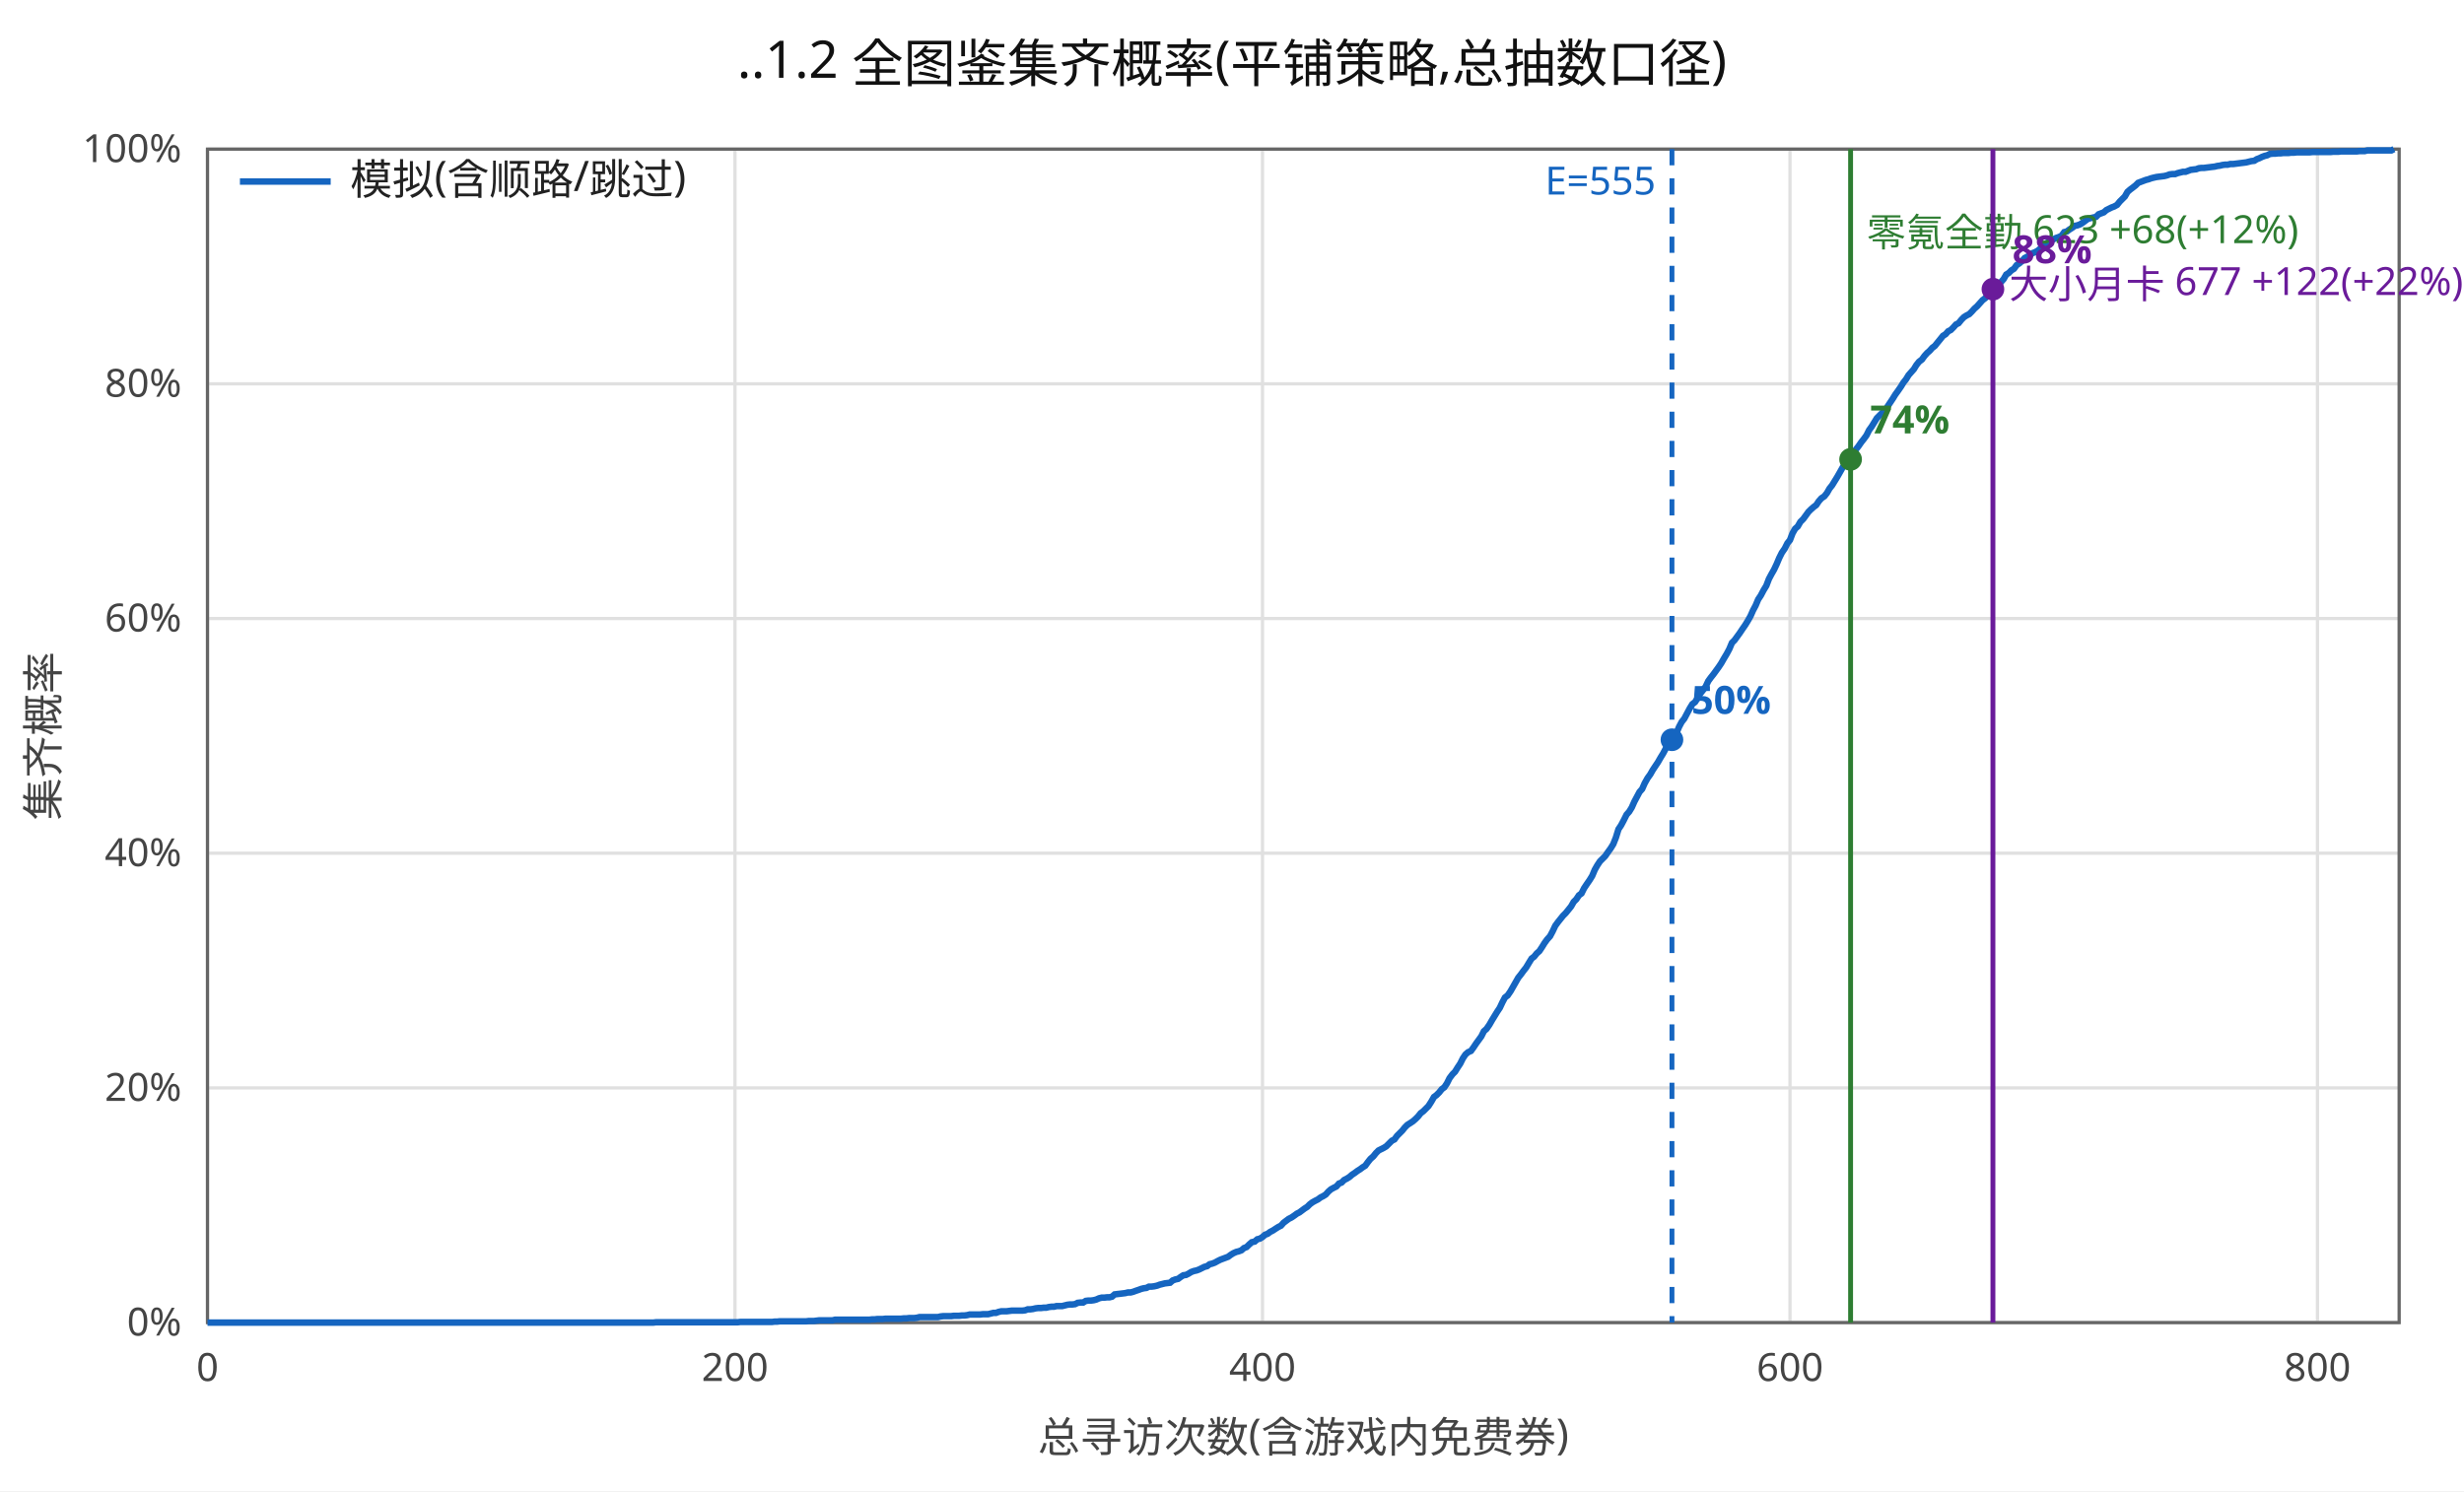
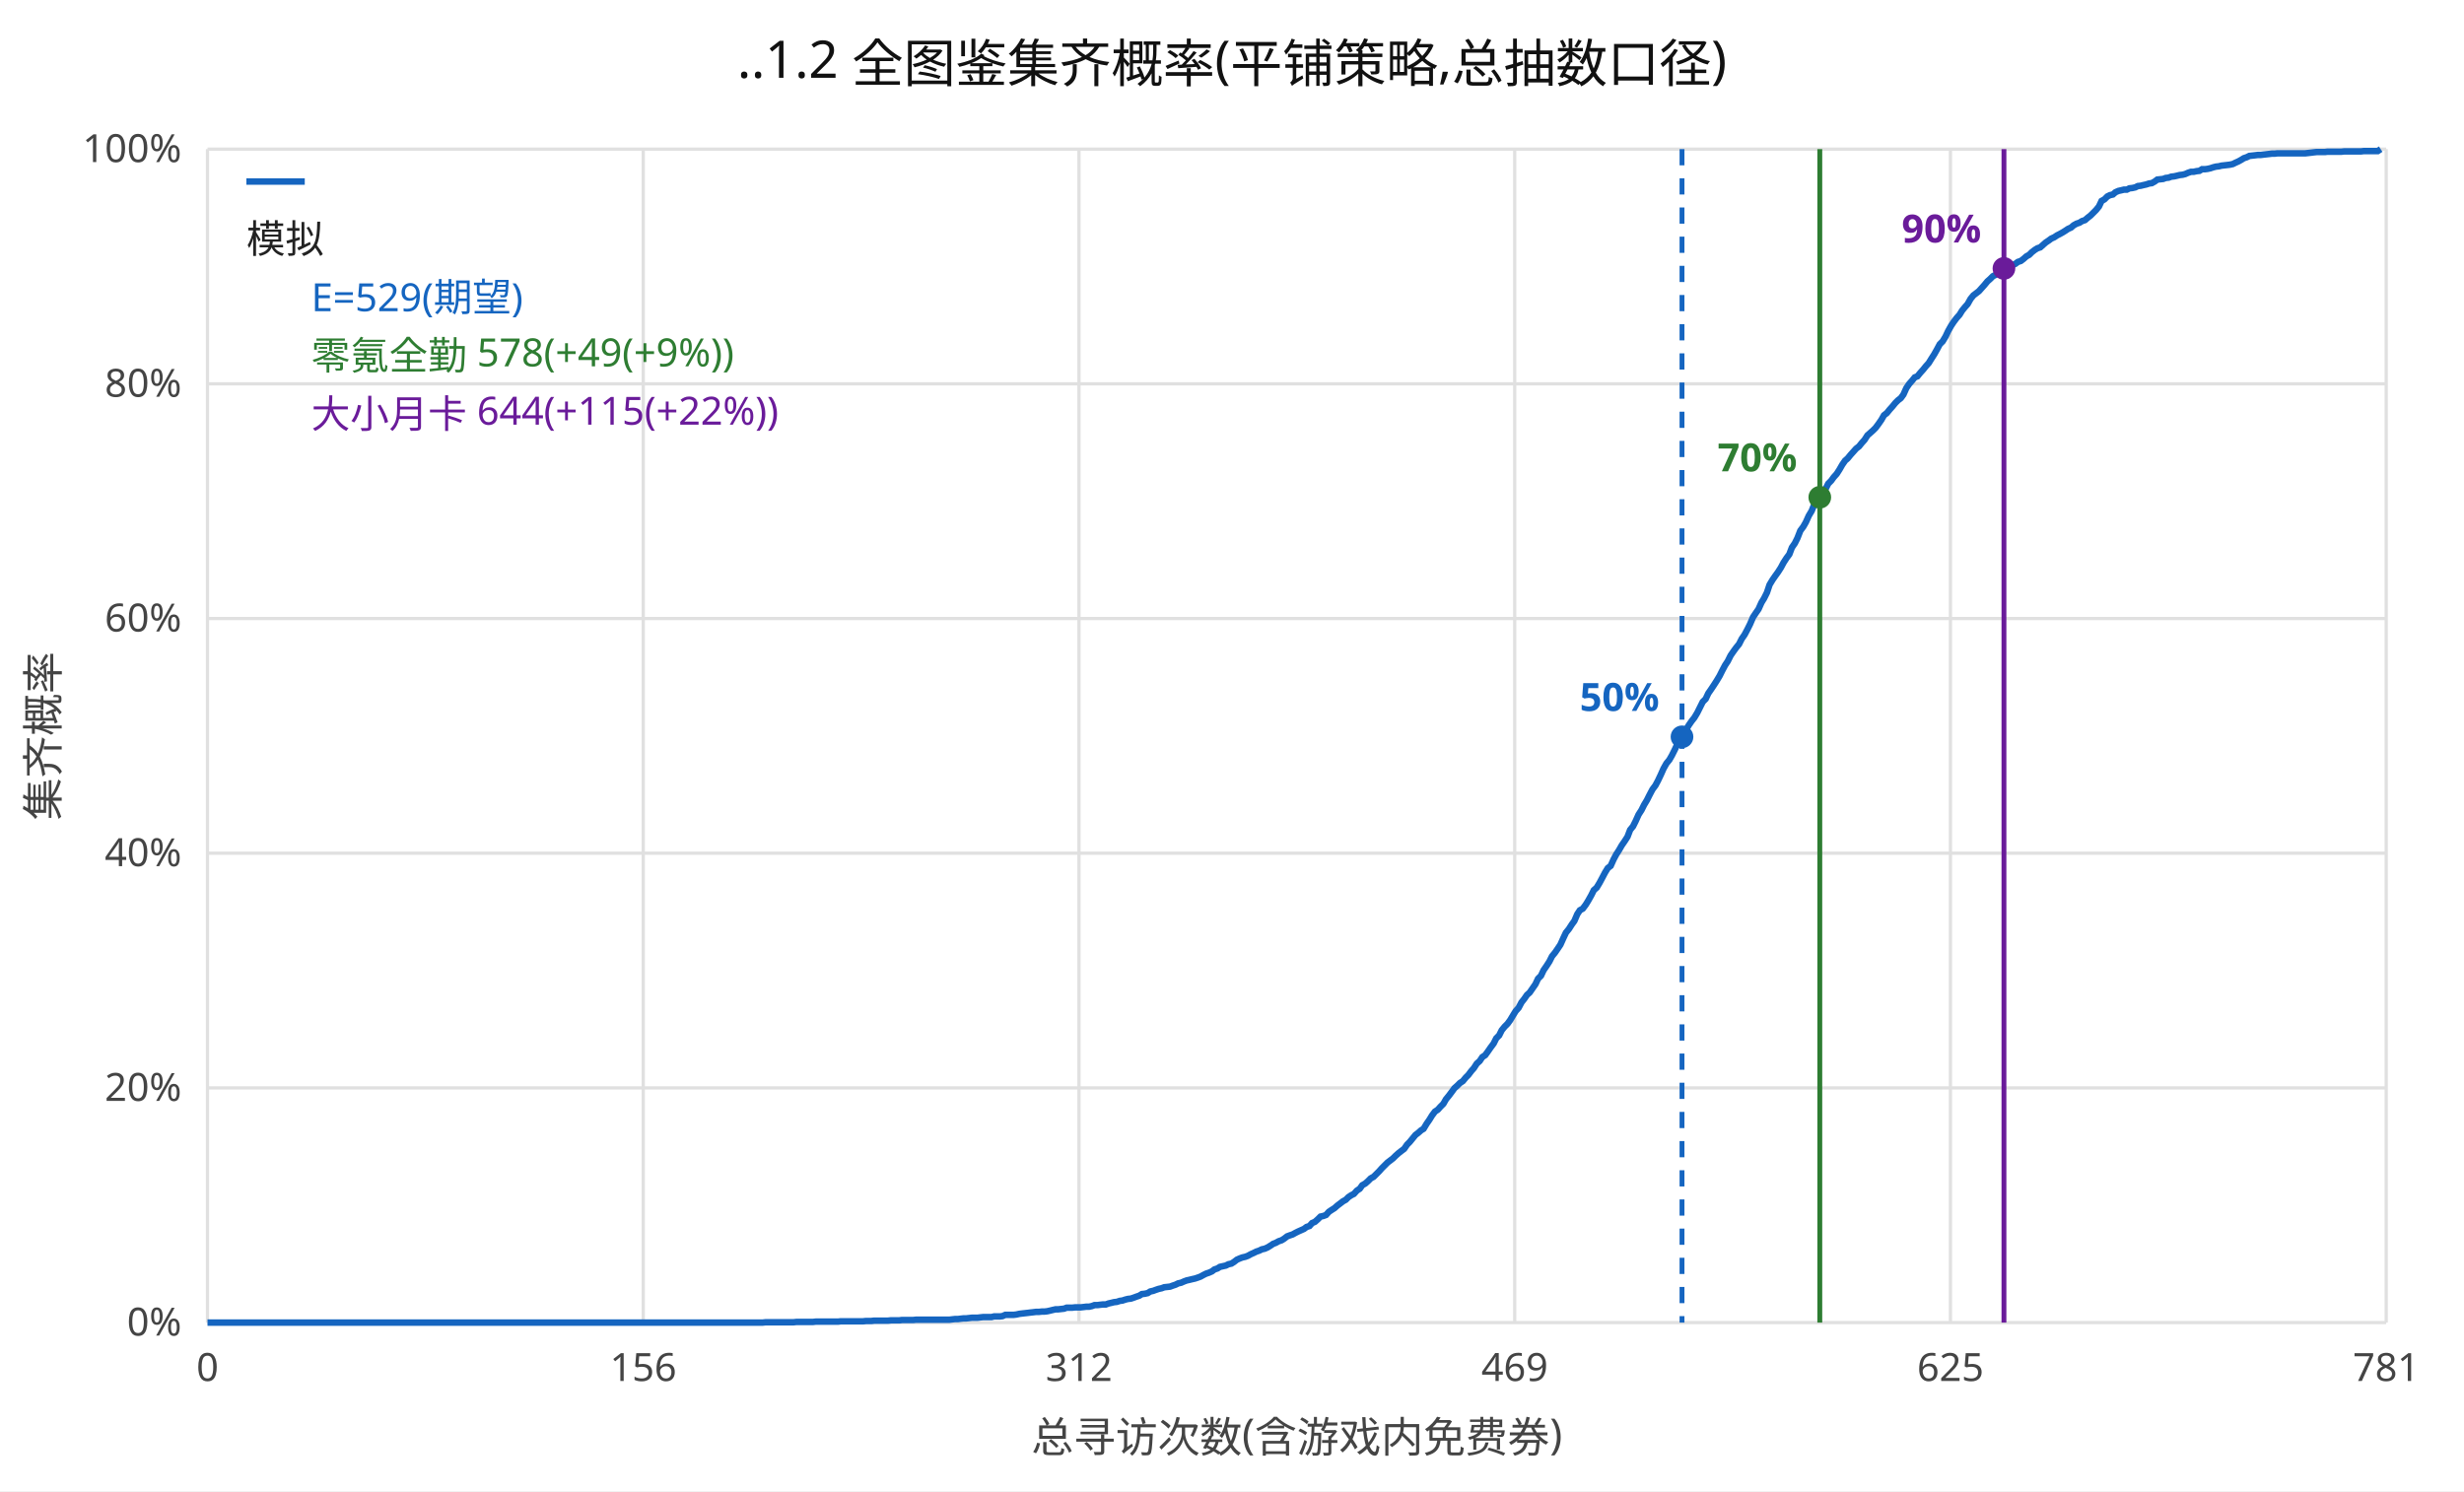
<svg xmlns="http://www.w3.org/2000/svg" width="760" height="460" viewBox="0 0 760 460" font-family="sans-serif">
  <rect x="0" y="0" width="760" height="460" fill="#ffffff" />
  <text x="380.0" y="24" text-anchor="middle" font-size="16" fill="#111">..1.2 全图鉴集齐概率(平铺策略,总抽数口径)</text>
-   <line x1="64" y1="408.0" x2="740" y2="408.0" stroke="#e0e0e0" />
-   <line x1="64" y1="335.6" x2="740" y2="335.6" stroke="#e0e0e0" />
-   <line x1="64" y1="263.2" x2="740" y2="263.2" stroke="#e0e0e0" />
-   <line x1="64" y1="190.8" x2="740" y2="190.8" stroke="#e0e0e0" />
-   <line x1="64" y1="118.4" x2="740" y2="118.4" stroke="#e0e0e0" />
-   <line x1="64" y1="46.0" x2="740" y2="46.0" stroke="#e0e0e0" />
+   <line x1="64" y1="408.0" x2="736" y2="408.0" stroke="#e0e0e0" />
  <line x1="64.0" y1="46" x2="64.0" y2="408" stroke="#e0e0e0" />
-   <line x1="226.7" y1="46" x2="226.7" y2="408" stroke="#e0e0e0" />
-   <line x1="389.4" y1="46" x2="389.4" y2="408" stroke="#e0e0e0" />
-   <line x1="552.1" y1="46" x2="552.1" y2="408" stroke="#e0e0e0" />
-   <line x1="714.8" y1="46" x2="714.8" y2="408" stroke="#e0e0e0" />
-   <rect x="64" y="46" width="676" height="362" fill="none" stroke="#666" />
-   <polyline points="64.0,408.0 64.8,408.0 65.6,408.0 66.4,408.0 67.3,408.0 68.1,408.0 68.9,408.0 69.7,408.0 70.5,408.0 71.3,408.0 72.1,408.0 72.9,408.0 73.8,408.0 74.6,408.0 75.4,408.0 76.2,408.0 77.0,408.0 77.8,408.0 78.6,408.0 79.5,408.0 80.3,408.0 81.1,408.0 81.9,408.0 82.7,408.0 83.5,408.0 84.3,408.0 85.2,408.0 86.0,408.0 86.8,408.0 87.6,408.0 88.4,408.0 89.2,408.0 90.0,408.0 90.8,408.0 91.7,408.0 92.5,408.0 93.3,408.0 94.1,408.0 94.9,408.0 95.7,408.0 96.5,408.0 97.4,408.0 98.2,408.0 99.0,408.0 99.8,408.0 100.6,408.0 101.4,408.0 102.2,408.0 103.0,408.0 103.9,408.0 104.7,408.0 105.5,408.0 106.3,408.0 107.1,408.0 107.9,408.0 108.7,408.0 109.6,408.0 110.4,408.0 111.2,408.0 112.0,408.0 112.8,408.0 113.6,408.0 114.4,408.0 115.2,408.0 116.1,408.0 116.9,408.0 117.7,408.0 118.5,408.0 119.3,408.0 120.1,408.0 120.9,408.0 121.8,408.0 122.6,408.0 123.4,408.0 124.2,408.0 125.0,408.0 125.8,408.0 126.6,408.0 127.5,408.0 128.3,408.0 129.1,408.0 129.9,408.0 130.7,408.0 131.5,408.0 132.3,408.0 133.1,408.0 134.0,408.0 134.8,408.0 135.6,408.0 136.4,408.0 137.2,408.0 138.0,408.0 138.8,408.0 139.7,408.0 140.5,408.0 141.3,408.0 142.1,408.0 142.9,408.0 143.7,408.0 144.5,408.0 145.3,408.0 146.2,408.0 147.0,408.0 147.8,408.0 148.6,408.0 149.4,408.0 150.2,408.0 151.0,408.0 151.9,408.0 152.7,408.0 153.5,408.0 154.3,408.0 155.1,408.0 155.9,408.0 156.7,408.0 157.5,408.0 158.4,408.0 159.2,408.0 160.0,408.0 160.8,408.0 161.6,408.0 162.4,408.0 163.2,408.0 164.1,408.0 164.9,408.0 165.7,408.0 166.5,408.0 167.3,408.0 168.1,408.0 168.9,408.0 169.8,408.0 170.6,408.0 171.4,408.0 172.2,408.0 173.0,408.0 173.8,408.0 174.6,408.0 175.4,408.0 176.3,408.0 177.1,408.0 177.9,408.0 178.7,408.0 179.5,408.0 180.3,408.0 181.1,408.0 182.0,408.0 182.8,408.0 183.6,408.0 184.4,408.0 185.2,408.0 186.0,408.0 186.8,408.0 187.6,408.0 188.5,408.0 189.3,408.0 190.1,408.0 190.9,408.0 191.7,408.0 192.5,408.0 193.3,408.0 194.2,408.0 195.0,408.0 195.8,408.0 196.6,408.0 197.4,408.0 198.2,408.0 199.0,408.0 199.9,408.0 200.7,408.0 201.5,408.0 202.3,407.9 203.1,407.9 203.9,407.9 204.7,407.9 205.5,407.9 206.4,407.9 207.2,407.9 208.0,407.9 208.8,407.9 209.6,407.9 210.4,407.9 211.2,407.9 212.1,407.9 212.9,407.9 213.7,407.9 214.5,407.9 215.3,407.9 216.1,407.9 216.9,407.9 217.7,407.9 218.6,407.9 219.4,407.9 220.2,407.9 221.0,407.9 221.8,407.9 222.6,407.9 223.4,407.9 224.3,407.9 225.1,407.9 225.9,407.9 226.7,407.9 227.5,407.9 228.3,407.8 229.1,407.8 229.9,407.8 230.8,407.8 231.6,407.8 232.4,407.8 233.2,407.8 234.0,407.8 234.8,407.8 235.6,407.8 236.5,407.8 237.3,407.8 238.1,407.8 238.9,407.7 239.7,407.7 240.5,407.6 241.3,407.6 242.2,407.6 243.0,407.6 243.8,407.6 244.6,407.6 245.4,407.6 246.2,407.6 247.0,407.6 247.8,407.6 248.7,407.6 249.5,407.5 250.3,407.5 251.1,407.5 251.9,407.4 252.7,407.3 253.5,407.3 254.4,407.3 255.2,407.3 256.0,407.3 256.8,407.3 257.6,407.1 258.4,407.1 259.2,407.1 260.0,407.1 260.9,407.1 261.7,407.1 262.5,407.1 263.3,407.1 264.1,407.1 264.9,407.1 265.7,407.1 266.6,407.1 267.4,407.1 268.2,407.1 269.0,407.0 269.8,407.0 270.6,406.9 271.4,406.9 272.3,406.9 273.1,406.8 273.9,406.8 274.7,406.8 275.5,406.8 276.3,406.8 277.1,406.8 277.9,406.8 278.8,406.7 279.6,406.7 280.4,406.6 281.2,406.6 282.0,406.6 282.8,406.5 283.6,406.3 284.5,406.3 285.3,406.3 286.1,406.3 286.9,406.3 287.7,406.3 288.5,406.3 289.3,406.3 290.1,406.1 291.0,406.0 291.8,406.0 292.6,406.0 293.4,406.0 294.2,405.9 295.0,405.9 295.8,405.9 296.7,405.8 297.5,405.8 298.3,405.7 299.1,405.5 299.9,405.5 300.7,405.5 301.5,405.5 302.3,405.5 303.2,405.4 304.0,405.4 304.8,405.4 305.6,405.2 306.4,405.0 307.2,405.0 308.0,404.7 308.9,404.5 309.7,404.5 310.5,404.5 311.3,404.4 312.1,404.3 312.9,404.3 313.7,404.3 314.6,404.3 315.4,404.3 316.2,404.2 317.0,403.9 317.8,403.9 318.6,403.8 319.4,403.6 320.2,403.5 321.1,403.5 321.9,403.4 322.7,403.4 323.5,403.2 324.3,403.1 325.1,403.1 325.9,402.9 326.8,402.9 327.6,402.9 328.4,402.7 329.2,402.5 330.0,402.4 330.8,402.4 331.6,402.3 332.4,401.9 333.3,401.8 334.1,401.8 334.9,401.3 335.7,401.2 336.5,401.2 337.3,401.1 338.1,400.9 339.0,400.5 339.8,400.3 340.6,400.3 341.4,400.2 342.2,400.2 343.0,400.0 343.8,399.3 344.6,399.2 345.5,399.1 346.3,399.0 347.1,398.9 347.9,398.7 348.7,398.7 349.5,398.5 350.3,398.2 351.2,397.9 352.0,397.6 352.8,397.4 353.6,397.3 354.4,396.9 355.2,396.9 356.0,396.8 356.9,396.6 357.7,396.3 358.5,396.1 359.3,395.9 360.1,395.8 360.9,395.7 361.7,395.0 362.5,394.7 363.4,394.5 364.2,393.9 365.0,393.4 365.8,393.3 366.6,392.9 367.4,392.4 368.2,392.1 369.1,391.9 369.9,391.6 370.7,391.2 371.5,390.8 372.3,390.6 373.1,390.0 373.9,389.8 374.7,389.5 375.6,389.0 376.4,388.6 377.2,388.3 378.0,388.0 378.8,387.7 379.6,387.1 380.4,386.6 381.3,386.2 382.1,386.0 382.9,385.7 383.7,385.0 384.5,384.7 385.3,383.9 386.1,383.2 387.0,383.0 387.8,382.3 388.6,382.1 389.4,381.6 390.2,380.9 391.0,380.6 391.8,380.0 392.6,379.6 393.5,379.0 394.3,378.5 395.1,378.1 395.9,377.2 396.7,376.6 397.5,376.0 398.3,375.6 399.2,375.0 400.0,374.4 400.8,374.0 401.6,373.4 402.4,372.8 403.2,372.3 404.0,371.5 404.8,370.9 405.7,370.4 406.5,370.0 407.3,369.4 408.1,369.0 408.9,368.5 409.7,367.6 410.5,366.9 411.4,366.4 412.2,366.0 413.0,365.1 413.8,364.8 414.6,364.0 415.4,363.6 416.2,363.1 417.0,362.4 417.9,361.8 418.7,361.2 419.5,360.7 420.3,360.1 421.1,359.6 421.9,358.5 422.7,357.5 423.6,356.7 424.4,355.7 425.2,354.9 426.0,354.5 426.8,354.1 427.6,353.6 428.4,352.8 429.3,351.9 430.1,351.5 430.9,350.4 431.7,349.6 432.5,348.8 433.3,347.8 434.1,347.0 434.9,346.5 435.8,345.9 436.6,345.2 437.4,344.4 438.2,343.4 439.0,342.8 439.8,342.0 440.6,341.2 441.5,339.8 442.3,338.4 443.1,337.8 443.9,337.0 444.7,336.0 445.5,335.4 446.3,334.2 447.1,332.6 448.0,331.4 448.8,330.6 449.6,329.3 450.4,328.1 451.2,326.5 452.0,325.3 452.8,324.6 453.7,324.2 454.5,323.1 455.3,321.9 456.1,320.8 456.9,319.7 457.7,318.1 458.5,317.4 459.4,316.1 460.2,314.7 461.0,313.4 461.8,312.1 462.6,310.9 463.4,309.2 464.2,307.7 465.0,307.1 465.9,305.8 466.7,304.4 467.5,303.0 468.3,301.6 469.1,300.6 469.9,299.5 470.7,298.5 471.6,297.0 472.4,295.7 473.2,295.1 474.0,294.1 474.8,293.4 475.6,292.2 476.4,290.9 477.2,289.8 478.1,288.8 478.9,287.3 479.7,285.6 480.5,284.5 481.3,283.5 482.1,282.5 482.9,281.7 483.8,280.6 484.6,279.6 485.4,278.2 486.2,277.4 487.0,276.2 487.8,275.6 488.6,274.0 489.4,272.8 490.3,271.5 491.1,270.2 491.9,268.3 492.7,266.9 493.5,265.7 494.3,264.9 495.1,264.1 496.0,262.8 496.8,261.7 497.6,260.4 498.4,258.4 499.2,255.8 500.0,254.6 500.8,253.1 501.7,251.3 502.5,250.4 503.3,249.1 504.1,247.3 504.9,245.8 505.7,244.3 506.5,243.4 507.3,241.6 508.2,240.0 509.0,238.9 509.8,237.5 510.6,236.3 511.4,235.1 512.2,233.7 513.0,232.4 513.9,230.7 514.7,229.5 515.5,228.5 516.3,227.6 517.1,226.1 517.9,224.2 518.7,222.7 519.5,221.7 520.4,220.0 521.2,218.5 522.0,217.2 522.8,216.6 523.6,215.4 524.4,214.0 525.2,213.0 526.1,211.8 526.9,210.1 527.7,209.0 528.5,208.0 529.3,206.9 530.1,205.8 530.9,204.6 531.7,203.2 532.6,201.7 533.4,200.2 534.2,198.3 535.0,197.5 535.8,196.4 536.6,195.3 537.4,194.1 538.3,192.8 539.1,191.5 539.9,190.1 540.7,188.3 541.5,186.8 542.3,184.9 543.1,183.7 544.0,182.0 544.8,180.7 545.6,178.6 546.4,177.1 547.2,175.7 548.0,174.0 548.8,172.1 549.6,170.5 550.5,169.2 551.3,167.6 552.1,166.6 552.9,164.5 553.7,163.1 554.5,162.4 555.3,161.0 556.2,160.1 557.0,159.0 557.8,157.9 558.6,157.1 559.4,156.4 560.2,155.8 561.0,154.6 561.8,153.7 562.7,153.1 563.5,152.1 564.3,150.7 565.1,149.7 565.9,148.4 566.7,147.1 567.5,145.7 568.4,144.1 569.2,143.5 570.0,142.7 570.8,141.7 571.6,140.4 572.4,138.7 573.2,137.7 574.1,136.4 574.9,135.4 575.7,134.3 576.5,132.7 577.3,131.6 578.1,130.3 578.9,129.0 579.7,128.2 580.6,127.3 581.4,126.7 582.2,125.4 583.0,124.2 583.8,123.0 584.6,121.7 585.4,120.6 586.3,119.3 587.1,118.0 587.9,117.0 588.7,115.7 589.5,114.8 590.3,113.9 591.1,112.6 591.9,111.6 592.8,110.9 593.6,109.8 594.4,108.9 595.2,108.2 596.0,107.3 596.8,106.7 597.6,105.7 598.5,104.6 599.3,103.6 600.1,103.1 600.9,102.2 601.7,101.8 602.5,101.0 603.3,100.1 604.1,99.7 605.0,98.6 605.8,97.8 606.6,97.3 607.4,96.9 608.2,96.1 609.0,95.2 609.8,94.5 610.7,93.5 611.5,92.6 612.3,92.0 613.1,91.2 613.9,90.0 614.7,89.2 615.5,88.2 616.4,87.6 617.2,87.0 618.0,86.1 618.8,84.7 619.6,84.2 620.4,83.4 621.2,82.9 622.0,81.8 622.9,81.2 623.7,80.5 624.5,79.6 625.3,79.2 626.1,78.7 626.9,78.1 627.7,77.8 628.6,77.3 629.4,76.6 630.2,75.8 631.0,75.2 631.8,74.6 632.6,74.3 633.4,73.8 634.2,73.4 635.1,73.1 635.9,72.7 636.7,71.6 637.5,71.4 638.3,70.8 639.1,70.3 639.9,69.7 640.8,69.5 641.6,69.2 642.4,68.7 643.2,68.1 644.0,67.5 644.8,67.3 645.6,67.1 646.5,66.9 647.3,66.1 648.1,65.8 648.9,65.5 649.7,64.8 650.5,64.4 651.3,64.0 652.1,63.7 653.0,63.2 653.8,62.2 654.6,61.4 655.4,60.6 656.2,59.2 657.0,58.5 657.8,57.9 658.7,57.2 659.5,56.4 660.3,56.1 661.1,55.8 661.9,55.5 662.7,55.3 663.5,55.0 664.3,54.8 665.2,54.6 666.0,54.5 666.8,54.4 667.6,54.3 668.4,54.1 669.2,53.8 670.0,53.7 670.9,53.7 671.7,53.4 672.5,53.2 673.3,53.0 674.1,53.0 674.9,52.7 675.7,52.4 676.5,52.3 677.4,52.2 678.2,51.9 679.0,51.8 679.8,51.8 680.6,51.7 681.4,51.6 682.2,51.5 683.1,51.4 683.9,51.2 684.7,51.1 685.5,50.9 686.3,50.8 687.1,50.8 687.9,50.6 688.8,50.6 689.6,50.5 690.4,50.4 691.2,50.3 692.0,50.2 692.8,50.1 693.6,49.9 694.4,49.7 695.3,49.6 696.1,49.1 696.9,48.8 697.7,48.4 698.5,48.1 699.3,47.9 700.1,47.5 701.0,47.4 701.8,47.4 702.6,47.3 703.4,47.3 704.2,47.2 705.0,47.2 705.8,47.2 706.6,47.1 707.5,47.1 708.3,47.0 709.1,47.0 709.9,47.0 710.7,47.0 711.5,47.0 712.3,47.0 713.2,46.9 714.0,46.9 714.8,46.9 715.6,46.9 716.4,46.9 717.2,46.9 718.0,46.9 718.8,46.9 719.7,46.8 720.5,46.8 721.3,46.8 722.1,46.7 722.9,46.7 723.7,46.7 724.5,46.7 725.4,46.7 726.2,46.7 727.0,46.7 727.8,46.6 728.6,46.6 729.4,46.6 730.2,46.4 731.1,46.4 731.9,46.4 732.7,46.4 733.5,46.4 734.3,46.4 735.1,46.4 735.9,46.4 736.7,46.4 737.6,46.4 738.4,46.0" fill="none" stroke="#1565c0" stroke-width="2" />
-   <line x1="515.7" y1="46" x2="515.7" y2="408" stroke="#1565c0" stroke-width="1.5" stroke-dasharray="5,4" />
-   <text x="510.7" y="60" text-anchor="end" font-size="12" fill="#1565c0">E=555</text>
-   <circle cx="515.7" cy="228.2" r="3.5" fill="#1565c0" />
-   <text x="521.7" y="220.2" font-size="12" font-weight="bold" fill="#1565c0">50%</text>
-   <line x1="74" y1="56" x2="102" y2="56" stroke="#1565c0" stroke-width="2" />
-   <text x="108" y="60" font-size="13" fill="#222">模拟(含顺路/跳过)</text>
-   <line x1="570.8" y1="46" x2="570.8" y2="408" stroke="#2e7d32" stroke-width="1.5" />
-   <circle cx="570.8" cy="141.7" r="3.5" fill="#2e7d32" />
-   <text x="576.8" y="133.7" font-size="12" font-weight="bold" fill="#2e7d32">74%</text>
-   <text x="575.8" y="76" font-size="12" fill="#2e7d32">零氪全勤 623 +68(+12%)</text>
-   <line x1="614.7" y1="46" x2="614.7" y2="408" stroke="#6a1b9a" stroke-width="1.5" />
-   <circle cx="614.7" cy="89.2" r="3.5" fill="#6a1b9a" />
-   <text x="620.7" y="81.2" font-size="12" font-weight="bold" fill="#6a1b9a">88%</text>
-   <text x="619.7" y="92" font-size="12" fill="#6a1b9a">大小月卡 677 +122(+22%)</text>
+   <line x1="64" y1="335.6" x2="736" y2="335.6" stroke="#e0e0e0" />
+   <line x1="198.4" y1="46" x2="198.4" y2="408" stroke="#e0e0e0" />
+   <line x1="64" y1="263.2" x2="736" y2="263.2" stroke="#e0e0e0" />
+   <line x1="332.8" y1="46" x2="332.8" y2="408" stroke="#e0e0e0" />
+   <line x1="64" y1="190.8" x2="736" y2="190.8" stroke="#e0e0e0" />
+   <line x1="467.2" y1="46" x2="467.2" y2="408" stroke="#e0e0e0" />
+   <line x1="64" y1="118.4" x2="736" y2="118.4" stroke="#e0e0e0" />
+   <line x1="601.6" y1="46" x2="601.6" y2="408" stroke="#e0e0e0" />
+   <line x1="64" y1="46.0" x2="736" y2="46.0" stroke="#e0e0e0" />
+   <line x1="736.0" y1="46" x2="736.0" y2="408" stroke="#e0e0e0" />
+   <polyline points="64.0,408.0 64.9,408.0 65.7,408.0 66.6,408.0 67.4,408.0 68.3,408.0 69.2,408.0 70.0,408.0 70.9,408.0 71.7,408.0 72.6,408.0 73.5,408.0 74.3,408.0 75.2,408.0 76.0,408.0 76.9,408.0 77.8,408.0 78.6,408.0 79.5,408.0 80.3,408.0 81.2,408.0 82.1,408.0 82.9,408.0 83.8,408.0 84.7,408.0 85.5,408.0 86.4,408.0 87.2,408.0 88.1,408.0 89.0,408.0 89.8,408.0 90.7,408.0 91.5,408.0 92.4,408.0 93.3,408.0 94.1,408.0 95.0,408.0 95.8,408.0 96.7,408.0 97.6,408.0 98.4,408.0 99.3,408.0 100.1,408.0 101.0,408.0 101.9,408.0 102.7,408.0 103.6,408.0 104.4,408.0 105.3,408.0 106.2,408.0 107.0,408.0 107.9,408.0 108.7,408.0 109.6,408.0 110.5,408.0 111.3,408.0 112.2,408.0 113.0,408.0 113.9,408.0 114.8,408.0 115.6,408.0 116.5,408.0 117.3,408.0 118.2,408.0 119.1,408.0 119.9,408.0 120.8,408.0 121.6,408.0 122.5,408.0 123.4,408.0 124.2,408.0 125.1,408.0 126.0,408.0 126.8,408.0 127.7,408.0 128.5,408.0 129.4,408.0 130.3,408.0 131.1,408.0 132.0,408.0 132.8,408.0 133.7,408.0 134.6,408.0 135.4,408.0 136.3,408.0 137.1,408.0 138.0,408.0 138.9,408.0 139.7,408.0 140.6,408.0 141.4,408.0 142.3,408.0 143.2,408.0 144.0,408.0 144.9,408.0 145.7,408.0 146.6,408.0 147.5,408.0 148.3,408.0 149.2,408.0 150.0,408.0 150.9,408.0 151.8,408.0 152.6,408.0 153.5,408.0 154.3,408.0 155.2,408.0 156.1,408.0 156.9,408.0 157.8,408.0 158.6,408.0 159.5,408.0 160.4,408.0 161.2,408.0 162.1,408.0 163.0,408.0 163.8,408.0 164.7,408.0 165.5,408.0 166.4,408.0 167.3,408.0 168.1,408.0 169.0,408.0 169.8,408.0 170.7,408.0 171.6,408.0 172.4,408.0 173.3,408.0 174.1,408.0 175.0,408.0 175.9,408.0 176.7,408.0 177.6,408.0 178.4,408.0 179.3,408.0 180.2,408.0 181.0,408.0 181.9,408.0 182.7,408.0 183.6,408.0 184.5,408.0 185.3,408.0 186.2,408.0 187.0,408.0 187.9,408.0 188.8,408.0 189.6,408.0 190.5,408.0 191.3,408.0 192.2,408.0 193.1,408.0 193.9,408.0 194.8,408.0 195.6,408.0 196.5,408.0 197.4,408.0 198.2,408.0 199.1,408.0 199.9,408.0 200.8,408.0 201.7,408.0 202.5,408.0 203.4,408.0 204.3,408.0 205.1,408.0 206.0,408.0 206.8,408.0 207.7,408.0 208.6,408.0 209.4,408.0 210.3,408.0 211.1,408.0 212.0,408.0 212.9,408.0 213.7,408.0 214.6,408.0 215.4,408.0 216.3,408.0 217.2,408.0 218.0,408.0 218.9,408.0 219.7,408.0 220.6,408.0 221.5,408.0 222.3,408.0 223.2,408.0 224.0,408.0 224.9,408.0 225.8,408.0 226.6,408.0 227.5,408.0 228.3,408.0 229.2,408.0 230.1,408.0 230.9,408.0 231.8,408.0 232.6,408.0 233.5,408.0 234.4,408.0 235.2,408.0 236.1,407.9 236.9,407.9 237.8,407.9 238.7,407.9 239.5,407.9 240.4,407.9 241.2,407.9 242.1,407.9 243.0,407.9 243.8,407.9 244.7,407.9 245.6,407.8 246.4,407.8 247.3,407.8 248.1,407.8 249.0,407.8 249.9,407.8 250.7,407.8 251.6,407.7 252.4,407.7 253.3,407.7 254.2,407.7 255.0,407.7 255.9,407.7 256.7,407.7 257.6,407.7 258.5,407.7 259.3,407.6 260.2,407.6 261.0,407.6 261.9,407.6 262.8,407.6 263.6,407.6 264.5,407.6 265.3,407.6 266.2,407.6 267.1,407.5 267.9,407.5 268.8,407.5 269.6,407.4 270.5,407.4 271.4,407.4 272.2,407.4 273.1,407.4 273.9,407.4 274.8,407.3 275.7,407.3 276.5,407.3 277.4,407.3 278.2,407.2 279.1,407.2 280.0,407.2 280.8,407.2 281.7,407.2 282.6,407.1 283.4,407.1 284.3,407.1 285.1,407.1 286.0,407.1 286.9,407.1 287.7,407.1 288.6,407.1 289.4,407.1 290.3,407.1 291.2,407.1 292.0,407.1 292.9,407.1 293.7,407.0 294.6,406.9 295.5,406.9 296.3,406.8 297.2,406.7 298.0,406.7 298.9,406.6 299.8,406.5 300.6,406.5 301.5,406.5 302.3,406.4 303.2,406.3 304.1,406.3 304.9,406.3 305.8,406.3 306.6,406.1 307.5,406.1 308.4,406.1 309.2,406.0 310.1,405.6 310.9,405.6 311.8,405.6 312.7,405.6 313.5,405.5 314.4,405.3 315.2,405.2 316.1,405.1 317.0,405.0 317.8,404.9 318.7,404.8 319.5,404.7 320.4,404.7 321.3,404.6 322.1,404.6 323.0,404.5 323.9,404.3 324.7,404.1 325.6,403.9 326.4,403.9 327.3,403.8 328.2,403.7 329.0,403.4 329.9,403.4 330.7,403.4 331.6,403.3 332.5,403.3 333.3,403.3 334.2,403.2 335.0,403.1 335.9,403.1 336.8,402.9 337.6,402.6 338.5,402.6 339.3,402.5 340.2,402.4 341.1,402.4 341.9,402.1 342.8,401.9 343.6,401.7 344.5,401.6 345.4,401.3 346.2,401.2 347.1,400.9 347.9,400.7 348.8,400.6 349.7,400.3 350.5,400.0 351.4,399.7 352.2,399.2 353.1,399.1 354.0,398.9 354.8,398.4 355.7,398.2 356.5,397.9 357.4,397.6 358.3,397.4 359.1,397.1 360.0,397.0 360.9,396.9 361.7,396.6 362.6,396.3 363.4,395.9 364.3,395.7 365.2,395.3 366.0,395.0 366.9,394.8 367.7,394.6 368.6,394.4 369.5,394.1 370.3,393.8 371.2,393.3 372.0,392.9 372.9,392.6 373.8,392.2 374.6,391.6 375.5,391.3 376.3,390.8 377.2,390.6 378.1,390.4 378.9,390.0 379.8,389.8 380.6,389.3 381.5,388.6 382.4,388.2 383.2,387.9 384.1,387.7 384.9,387.4 385.8,386.9 386.7,386.5 387.5,386.1 388.4,385.8 389.2,385.4 390.1,385.2 391.0,384.8 391.8,384.3 392.7,383.7 393.5,383.4 394.4,382.9 395.3,382.6 396.1,382.1 397.0,381.4 397.8,381.1 398.7,380.8 399.6,380.3 400.4,379.9 401.3,379.5 402.2,379.1 403.0,378.5 403.9,378.2 404.7,377.3 405.6,376.9 406.5,376.1 407.3,375.3 408.2,375.1 409.0,374.8 409.9,373.8 410.8,373.2 411.6,372.7 412.5,371.9 413.3,371.3 414.2,370.6 415.1,370.1 415.9,369.3 416.8,368.7 417.6,368.3 418.5,367.3 419.4,366.7 420.2,365.6 421.1,365.1 421.9,364.4 422.8,363.5 423.7,363.0 424.5,362.2 425.4,361.3 426.2,360.4 427.1,359.5 428.0,358.6 428.8,358.0 429.7,357.3 430.5,356.5 431.4,355.7 432.3,355.0 433.1,354.4 434.0,353.1 434.8,352.3 435.7,351.2 436.6,350.1 437.4,349.5 438.3,348.7 439.1,348.2 440.0,346.7 440.9,345.4 441.7,344.1 442.6,342.9 443.5,342.3 444.3,341.4 445.2,340.5 446.0,339.1 446.9,338.0 447.8,336.8 448.6,335.7 449.5,334.9 450.3,334.1 451.2,333.5 452.1,332.4 452.9,331.6 453.8,330.4 454.6,329.5 455.5,328.1 456.4,327.3 457.2,326.1 458.1,325.5 458.9,324.4 459.8,323.1 460.7,321.9 461.5,320.3 462.4,319.4 463.2,317.8 464.1,316.7 465.0,315.8 465.8,314.7 466.7,313.2 467.5,311.9 468.4,310.9 469.3,309.2 470.1,308.2 471.0,306.9 471.8,306.2 472.7,304.9 473.6,303.6 474.4,301.9 475.3,301.0 476.1,299.3 477.0,298.0 477.9,296.6 478.7,295.0 479.6,293.9 480.5,292.6 481.3,291.4 482.2,289.4 483.0,287.7 483.9,286.6 484.8,285.2 485.6,284.1 486.5,282.0 487.3,280.8 488.2,280.3 489.1,279.1 489.9,277.8 490.8,276.2 491.6,274.6 492.5,273.8 493.4,272.3 494.2,270.8 495.1,269.1 495.9,267.8 496.8,267.1 497.7,265.1 498.5,263.6 499.4,262.2 500.2,260.8 501.1,259.5 502.0,258.1 502.8,256.0 503.7,254.9 504.5,253.3 505.4,251.3 506.3,249.9 507.1,248.3 508.0,246.8 508.8,245.2 509.7,243.5 510.6,242.3 511.4,240.8 512.3,238.9 513.1,237.1 514.0,235.5 514.9,234.4 515.7,233.0 516.6,231.2 517.4,229.5 518.3,228.1 519.2,226.6 520.0,225.2 520.9,223.7 521.8,222.4 522.6,221.4 523.5,219.9 524.3,218.3 525.2,216.5 526.1,215.6 526.9,213.9 527.8,212.6 528.6,211.4 529.5,210.0 530.4,208.5 531.2,206.9 532.1,205.2 532.9,204.0 533.8,202.2 534.7,200.9 535.5,199.8 536.4,198.7 537.2,197.1 538.1,195.8 539.0,194.1 539.8,192.5 540.7,190.4 541.5,189.2 542.4,187.9 543.3,185.9 544.1,184.6 545.0,182.8 545.8,180.4 546.7,178.9 547.6,177.6 548.4,176.5 549.3,175.1 550.1,173.6 551.0,172.2 551.9,171.0 552.7,168.9 553.6,167.6 554.4,166.0 555.3,163.7 556.2,162.5 557.0,161.1 557.9,159.1 558.8,157.6 559.6,155.6 560.5,154.7 561.3,153.4 562.2,151.8 563.1,150.8 563.9,149.2 564.8,148.3 565.6,147.2 566.5,146.2 567.4,144.8 568.2,143.4 569.1,142.1 569.9,141.4 570.8,140.3 571.7,139.3 572.5,138.4 573.4,137.7 574.2,136.7 575.1,135.7 576.0,134.3 576.8,133.6 577.7,132.8 578.5,132.0 579.4,130.8 580.3,129.5 581.1,128.1 582.0,127.4 582.8,126.4 583.7,125.4 584.6,124.3 585.4,123.5 586.3,122.8 587.1,121.7 588.0,119.7 588.9,118.4 589.7,117.5 590.6,116.4 591.4,116.1 592.3,115.0 593.2,114.0 594.0,113.0 594.9,112.0 595.7,110.7 596.6,109.3 597.5,107.7 598.3,106.2 599.2,105.3 600.1,103.8 600.9,102.1 601.8,100.5 602.6,99.3 603.5,98.1 604.4,97.1 605.2,95.8 606.1,94.7 606.9,93.8 607.8,92.2 608.7,91.1 609.5,90.5 610.4,89.8 611.2,88.9 612.1,87.9 613.0,86.8 613.8,86.1 614.7,85.2 615.5,84.8 616.4,84.0 617.3,83.2 618.1,82.8 619.0,82.3 619.8,82.0 620.7,81.8 621.6,81.4 622.4,80.8 623.3,80.5 624.1,79.9 625.0,79.1 625.9,78.6 626.7,77.8 627.6,77.1 628.4,76.6 629.3,76.3 630.2,75.5 631.0,74.8 631.9,74.2 632.7,73.6 633.6,73.2 634.5,72.6 635.3,72.2 636.2,71.7 637.0,71.2 637.9,70.6 638.8,70.2 639.6,69.5 640.5,69.0 641.4,68.7 642.2,68.2 643.1,67.9 643.9,67.2 644.8,66.5 645.7,65.6 646.5,64.8 647.4,63.7 648.2,62.0 649.1,61.5 650.0,60.6 650.8,60.2 651.7,60.0 652.5,59.3 653.4,58.9 654.3,58.7 655.1,58.5 656.0,58.5 656.8,58.1 657.7,58.0 658.6,57.8 659.4,57.4 660.3,57.3 661.1,57.1 662.0,56.9 662.9,56.6 663.7,56.5 664.6,56.0 665.4,55.4 666.3,55.3 667.2,55.2 668.0,54.9 668.9,54.8 669.7,54.5 670.6,54.4 671.5,54.2 672.3,54.0 673.2,53.9 674.0,53.7 674.9,53.3 675.8,53.0 676.6,53.0 677.5,52.8 678.4,52.7 679.2,52.2 680.1,52.2 680.9,52.1 681.8,51.9 682.7,51.6 683.5,51.4 684.4,51.3 685.2,51.1 686.1,51.0 687.0,50.9 687.8,50.8 688.7,50.6 689.5,50.2 690.4,49.8 691.3,49.3 692.1,48.8 693.0,48.5 693.8,48.1 694.7,48.0 695.6,47.9 696.4,47.8 697.3,47.8 698.1,47.7 699.0,47.6 699.9,47.5 700.7,47.4 701.6,47.4 702.4,47.3 703.3,47.3 704.2,47.3 705.0,47.3 705.9,47.3 706.7,47.3 707.6,47.3 708.5,47.3 709.3,47.3 710.2,47.3 711.0,47.3 711.9,47.2 712.8,47.1 713.6,47.0 714.5,46.9 715.3,46.9 716.2,46.9 717.1,46.9 717.9,46.8 718.8,46.8 719.7,46.8 720.5,46.8 721.4,46.8 722.2,46.8 723.1,46.7 724.0,46.7 724.8,46.7 725.7,46.7 726.5,46.7 727.4,46.7 728.3,46.7 729.1,46.6 730.0,46.6 730.8,46.6 731.7,46.6 732.6,46.6 733.4,46.6 734.3,46.0" fill="none" stroke="#1565c0" stroke-width="2" />
+   <line x1="518.8" y1="46" x2="518.8" y2="408" stroke="#1565c0" stroke-width="1.5" stroke-dasharray="5,4" />
+   <circle cx="518.8" cy="227.3" r="3.5" fill="#1565c0" />
+   <text x="511.8" y="219.3" text-anchor="end" font-size="12" font-weight="bold" fill="#1565c0">50%</text>
+   <line x1="561.3" y1="46" x2="561.3" y2="408" stroke="#2e7d32" stroke-width="1.5" />
+   <circle cx="561.3" cy="153.4" r="3.5" fill="#2e7d32" />
+   <text x="554.3" y="145.4" text-anchor="end" font-size="12" font-weight="bold" fill="#2e7d32">70%</text>
+   <line x1="618.1" y1="46" x2="618.1" y2="408" stroke="#6a1b9a" stroke-width="1.5" />
+   <circle cx="618.1" cy="82.8" r="3.5" fill="#6a1b9a" />
+   <text x="611.1" y="74.8" text-anchor="end" font-size="12" font-weight="bold" fill="#6a1b9a">90%</text>
+   <line x1="76" y1="56" x2="94" y2="56" stroke="#1565c0" stroke-width="2" />
+   <text x="76" y="78" font-size="12" fill="#222">模拟</text>
+   <text x="96" y="96" font-size="12" fill="#1565c0">E=529(期望)</text>
+   <text x="96" y="114" font-size="12" fill="#2e7d32">零氪全勤 578(+49(+9%))</text>
+   <text x="96" y="132" font-size="12" fill="#6a1b9a">大小月卡 644(+115(+22%))</text>
+   <text x="64.0" y="426" text-anchor="middle" font-size="12" fill="#444">0</text>
  <text x="56" y="412.0" text-anchor="end" font-size="12" fill="#444">0%</text>
+   <text x="198.4" y="426" text-anchor="middle" font-size="12" fill="#444">156</text>
  <text x="56" y="339.6" text-anchor="end" font-size="12" fill="#444">20%</text>
+   <text x="332.8" y="426" text-anchor="middle" font-size="12" fill="#444">312</text>
  <text x="56" y="267.2" text-anchor="end" font-size="12" fill="#444">40%</text>
+   <text x="467.2" y="426" text-anchor="middle" font-size="12" fill="#444">469</text>
  <text x="56" y="194.8" text-anchor="end" font-size="12" fill="#444">60%</text>
+   <text x="601.6" y="426" text-anchor="middle" font-size="12" fill="#444">625</text>
  <text x="56" y="122.4" text-anchor="end" font-size="12" fill="#444">80%</text>
+   <text x="736.0" y="426" text-anchor="middle" font-size="12" fill="#444">781</text>
  <text x="56" y="50.0" text-anchor="end" font-size="12" fill="#444">100%</text>
-   <text x="64.0" y="426" text-anchor="middle" font-size="12" fill="#444">0</text>
-   <text x="226.7" y="426" text-anchor="middle" font-size="12" fill="#444">200</text>
-   <text x="389.4" y="426" text-anchor="middle" font-size="12" fill="#444">400</text>
-   <text x="552.1" y="426" text-anchor="middle" font-size="12" fill="#444">600</text>
-   <text x="714.8" y="426" text-anchor="middle" font-size="12" fill="#444">800</text>
-   <text x="402.0" y="448" text-anchor="middle" font-size="13" fill="#444">总寻访次数(含游戏内免费券)</text>
+   <text x="400.0" y="448" text-anchor="middle" font-size="13" fill="#444">总寻访次数(含游戏内免费券)</text>
  <text x="18" y="227.0" text-anchor="middle" font-size="13" fill="#444" transform="rotate(-90 18 227.0)">集齐概率</text>
</svg>
